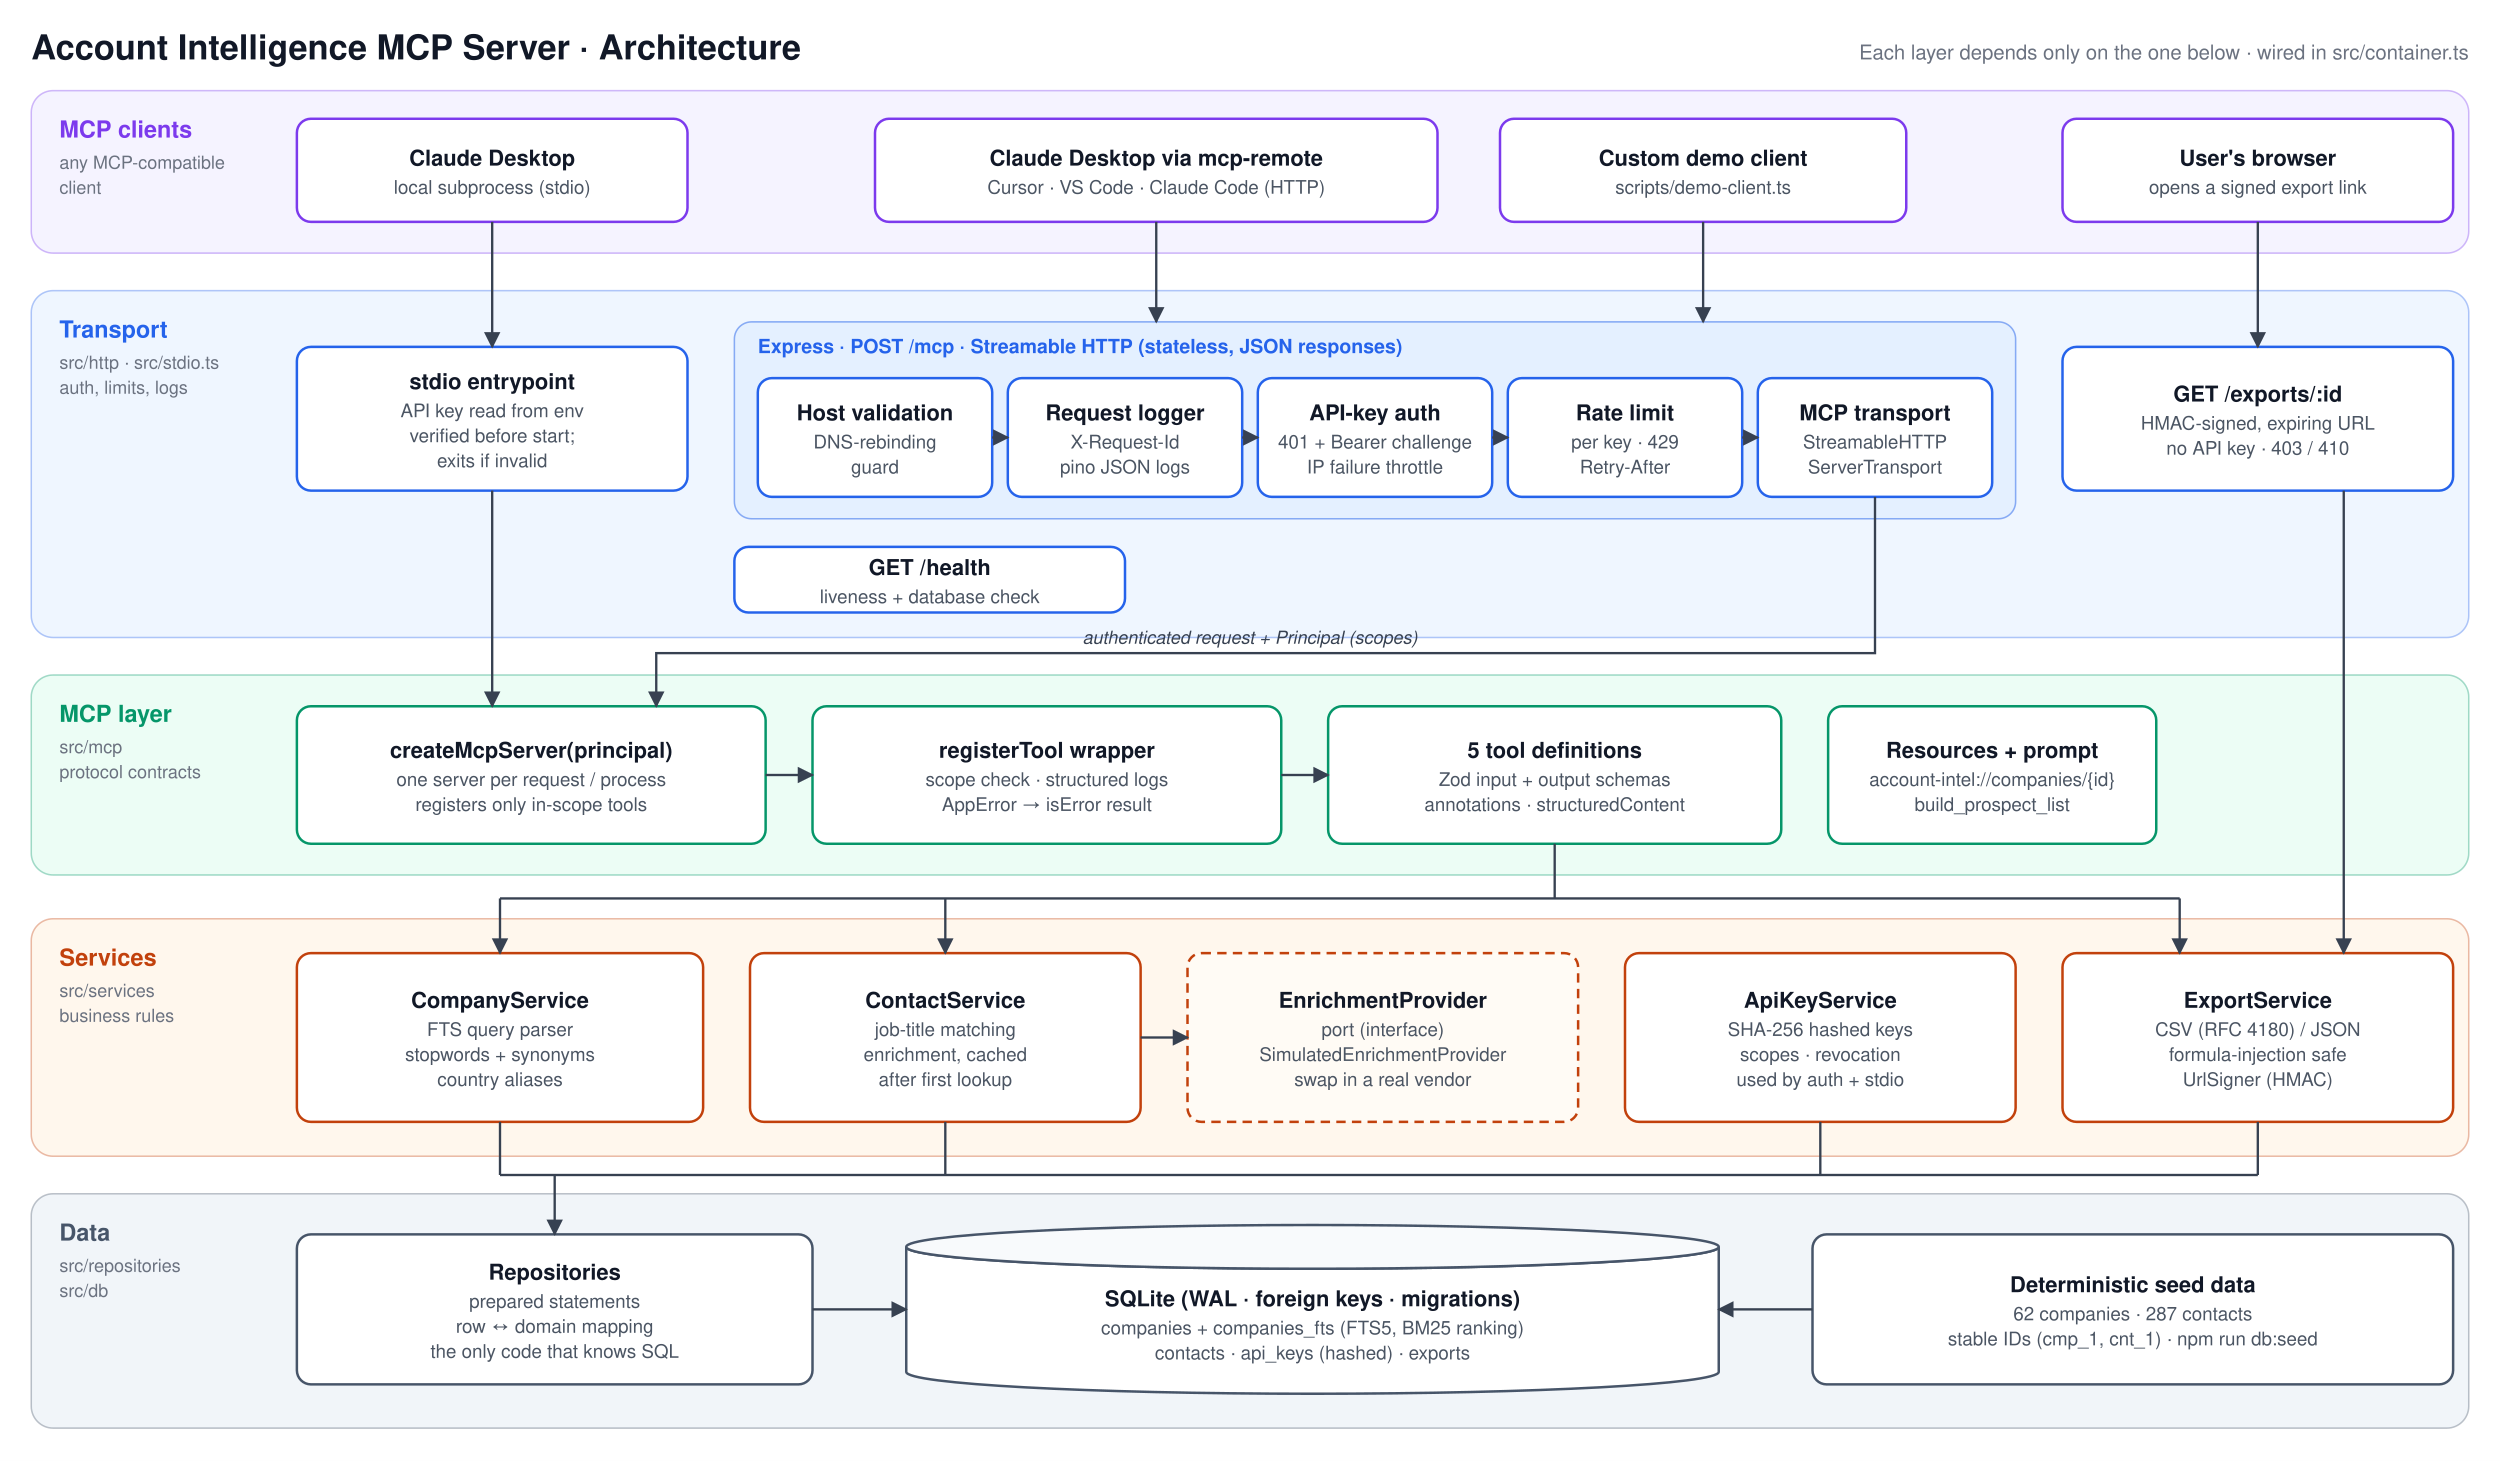
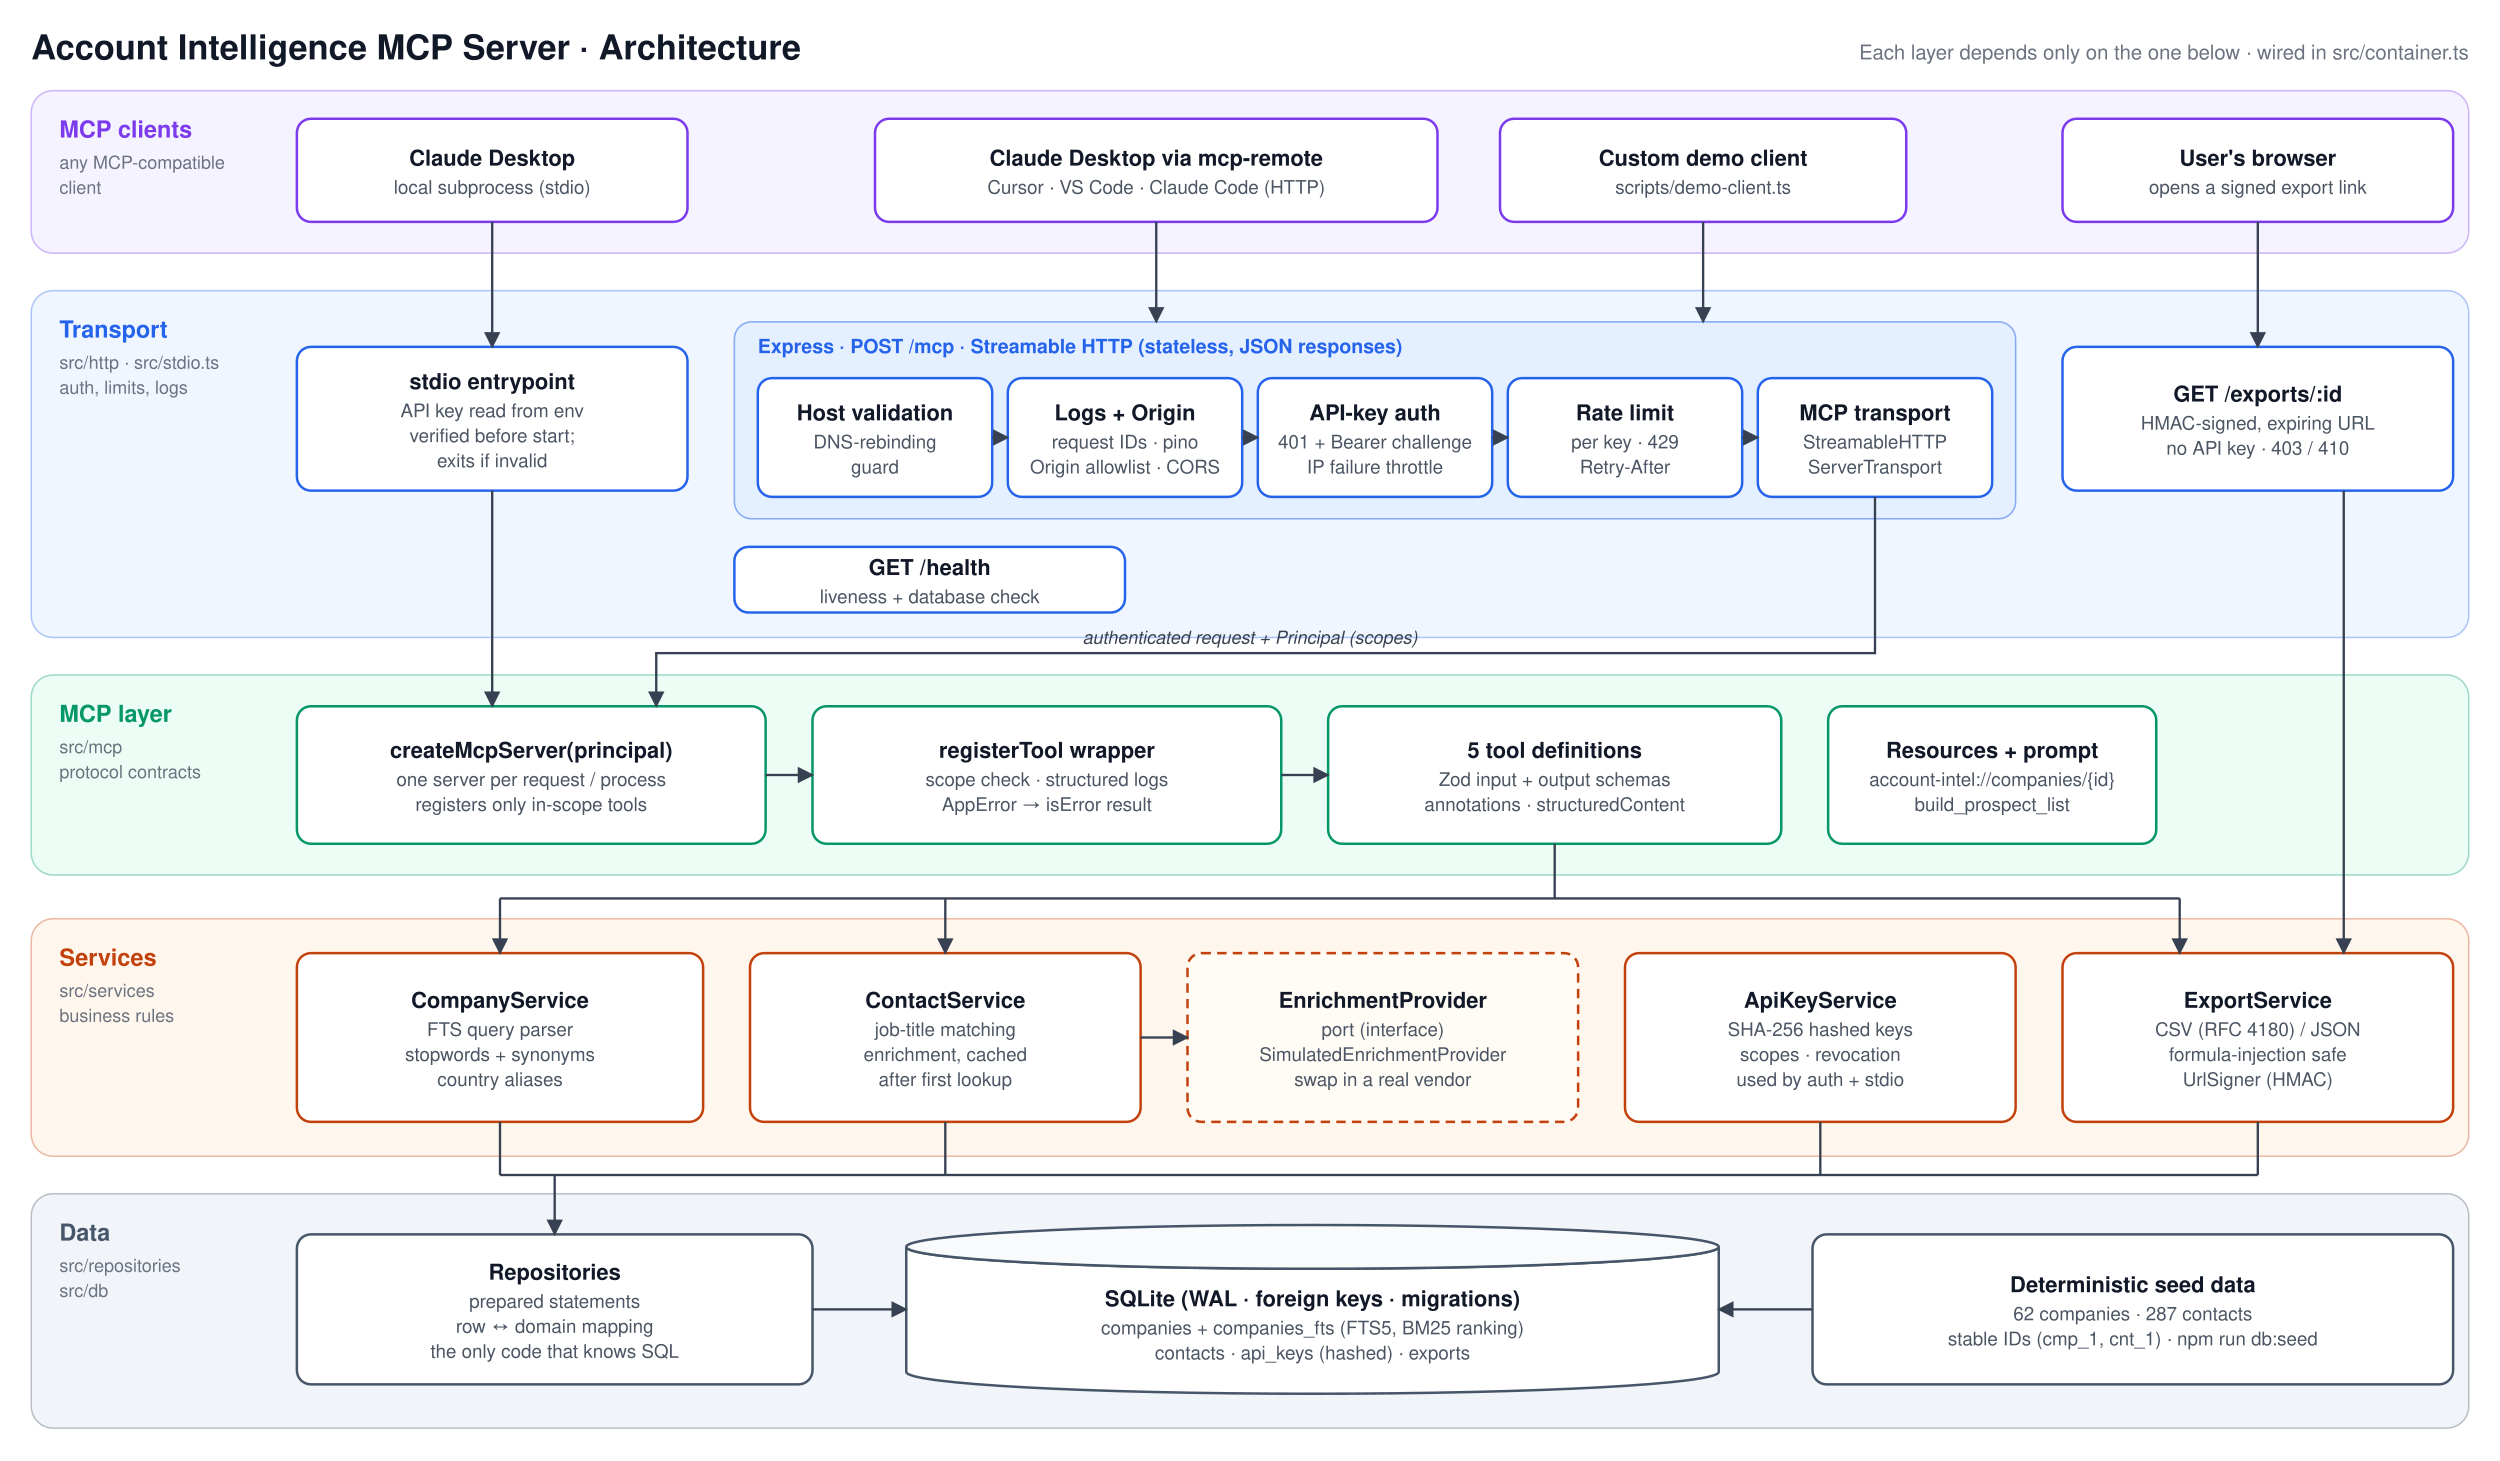
<svg xmlns="http://www.w3.org/2000/svg" width="1600" height="935" viewBox="0 0 1600 935" font-family="-apple-system, BlinkMacSystemFont, 'Segoe UI', Helvetica, Arial, sans-serif">
  <defs>
    <marker id="a" viewBox="0 0 10 10" refX="9" refY="5" markerWidth="7" markerHeight="7" orient="auto-start-reverse">
      <path d="M0 0 L10 5 L0 10 z" fill="#374151" />
    </marker>
    <style>
.title{font-size:22px;font-weight:700;fill:#111827} .subtitle{font-size:13px;fill:#6B7280}
.band{font-size:15px;font-weight:700} .bandsub{font-size:11.5px;fill:#6B7280}
.bt{font-size:14px;font-weight:650;fill:#111827} .bl{font-size:12px;fill:#4B5563}
.group{font-size:12.5px;font-weight:650} .el{font-size:11.5px;fill:#374151;font-style:italic}
</style>
  </defs>
  <rect width="1600" height="935" fill="#ffffff" />
  <text x="20" y="38" class="title">Account Intelligence MCP Server · Architecture</text>
  <text x="1580" y="38" class="subtitle" text-anchor="end">Each layer depends only on the one below · wired in src/container.ts</text>
  <rect x="20" y="58" width="1560" height="104" rx="14" fill="#F5F3FF" stroke="#7C3AED" stroke-opacity="0.35" />
  <text x="38" y="88" class="band" fill="#7C3AED">MCP clients</text>
  <text x="38" y="108" class="bandsub">any MCP-compatible</text>
  <text x="38" y="124" class="bandsub">client</text>
  <rect x="190" y="76" width="250" height="66" rx="9" fill="#ffffff" stroke="#7C3AED" stroke-width="1.6" />
  <text x="315.0" y="106.0" class="bt" text-anchor="middle">Claude Desktop</text>
  <text x="315.0" y="124.0" class="bl" text-anchor="middle">local subprocess (stdio)</text>
  <rect x="560" y="76" width="360" height="66" rx="9" fill="#ffffff" stroke="#7C3AED" stroke-width="1.6" />
  <text x="740.0" y="106.0" class="bt" text-anchor="middle">Claude Desktop via mcp-remote</text>
  <text x="740.0" y="124.0" class="bl" text-anchor="middle">Cursor · VS Code · Claude Code (HTTP)</text>
  <rect x="960" y="76" width="260" height="66" rx="9" fill="#ffffff" stroke="#7C3AED" stroke-width="1.6" />
  <text x="1090.0" y="106.0" class="bt" text-anchor="middle">Custom demo client</text>
  <text x="1090.0" y="124.0" class="bl" text-anchor="middle">scripts/demo-client.ts</text>
  <rect x="1320" y="76" width="250" height="66" rx="9" fill="#ffffff" stroke="#7C3AED" stroke-width="1.6" />
  <text x="1445.0" y="106.0" class="bt" text-anchor="middle">User's browser</text>
  <text x="1445.0" y="124.0" class="bl" text-anchor="middle">opens a signed export link</text>
  <rect x="20" y="186" width="1560" height="222" rx="14" fill="#EFF6FF" stroke="#2563EB" stroke-opacity="0.35" />
  <text x="38" y="216" class="band" fill="#2563EB">Transport</text>
  <text x="38" y="236" class="bandsub">src/http · src/stdio.ts</text>
  <text x="38" y="252" class="bandsub">auth, limits, logs</text>
  <rect x="190" y="222" width="250" height="92" rx="9" fill="#ffffff" stroke="#2563EB" stroke-width="1.6" />
  <text x="315.0" y="249.0" class="bt" text-anchor="middle">stdio entrypoint</text>
  <text x="315.0" y="267.0" class="bl" text-anchor="middle">API key read from env</text>
  <text x="315.0" y="283.0" class="bl" text-anchor="middle">verified before start;</text>
  <text x="315.0" y="299.0" class="bl" text-anchor="middle">exits if invalid</text>
  <rect x="470" y="206" width="820" height="126" rx="11" fill="#DBEAFE" fill-opacity="0.55" stroke="#2563EB" stroke-opacity="0.5" />
  <text x="485" y="226" class="group" fill="#2563EB">Express · POST /mcp · Streamable HTTP (stateless, JSON responses)</text>
  <rect x="485" y="242" width="150" height="76" rx="9" fill="#ffffff" stroke="#2563EB" stroke-width="1.6" />
  <text x="560.0" y="269.0" class="bt" text-anchor="middle">Host validation</text>
  <text x="560.0" y="287.0" class="bl" text-anchor="middle">DNS-rebinding</text>
  <text x="560.0" y="303.0" class="bl" text-anchor="middle">guard</text>
  <rect x="645" y="242" width="150" height="76" rx="9" fill="#ffffff" stroke="#2563EB" stroke-width="1.6" />
-   <text x="720.0" y="269.0" class="bt" text-anchor="middle">Request logger</text>
-   <text x="720.0" y="287.0" class="bl" text-anchor="middle">X-Request-Id</text>
-   <text x="720.0" y="303.0" class="bl" text-anchor="middle">pino JSON logs</text>
+   <text x="720.0" y="269.0" class="bt" text-anchor="middle">Logs + Origin</text>
+   <text x="720.0" y="287.0" class="bl" text-anchor="middle">request IDs · pino</text>
+   <text x="720.0" y="303.0" class="bl" text-anchor="middle">Origin allowlist · CORS</text>
  <rect x="805" y="242" width="150" height="76" rx="9" fill="#ffffff" stroke="#2563EB" stroke-width="1.6" />
  <text x="880.0" y="269.0" class="bt" text-anchor="middle">API-key auth</text>
  <text x="880.0" y="287.0" class="bl" text-anchor="middle">401 + Bearer challenge</text>
  <text x="880.0" y="303.0" class="bl" text-anchor="middle">IP failure throttle</text>
  <rect x="965" y="242" width="150" height="76" rx="9" fill="#ffffff" stroke="#2563EB" stroke-width="1.6" />
  <text x="1040.0" y="269.0" class="bt" text-anchor="middle">Rate limit</text>
  <text x="1040.0" y="287.0" class="bl" text-anchor="middle">per key · 429</text>
  <text x="1040.0" y="303.0" class="bl" text-anchor="middle">Retry-After</text>
  <rect x="1125" y="242" width="150" height="76" rx="9" fill="#ffffff" stroke="#2563EB" stroke-width="1.6" />
  <text x="1200.0" y="269.0" class="bt" text-anchor="middle">MCP transport</text>
  <text x="1200.0" y="287.0" class="bl" text-anchor="middle">StreamableHTTP</text>
  <text x="1200.0" y="303.0" class="bl" text-anchor="middle">ServerTransport</text>
  <path d="M635 280 H645" fill="none" stroke="#374151" stroke-width="1.5" marker-end="url(#a)" />
  <path d="M795 280 H805" fill="none" stroke="#374151" stroke-width="1.5" marker-end="url(#a)" />
  <path d="M955 280 H965" fill="none" stroke="#374151" stroke-width="1.5" marker-end="url(#a)" />
  <path d="M1115 280 H1125" fill="none" stroke="#374151" stroke-width="1.5" marker-end="url(#a)" />
  <rect x="470" y="350" width="250" height="42" rx="9" fill="#ffffff" stroke="#2563EB" stroke-width="1.6" />
  <text x="595.0" y="368.0" class="bt" text-anchor="middle">GET /health</text>
  <text x="595.0" y="386.0" class="bl" text-anchor="middle">liveness + database check</text>
  <rect x="1320" y="222" width="250" height="92" rx="9" fill="#ffffff" stroke="#2563EB" stroke-width="1.6" />
  <text x="1445.0" y="257.0" class="bt" text-anchor="middle">GET /exports/:id</text>
  <text x="1445.0" y="275.0" class="bl" text-anchor="middle">HMAC-signed, expiring URL</text>
  <text x="1445.0" y="291.0" class="bl" text-anchor="middle">no API key · 403 / 410</text>
  <path d="M315 142 V222" fill="none" stroke="#374151" stroke-width="1.5" marker-end="url(#a)" />
  <path d="M740 142 V206" fill="none" stroke="#374151" stroke-width="1.5" marker-end="url(#a)" />
  <path d="M1090 142 V206" fill="none" stroke="#374151" stroke-width="1.5" marker-end="url(#a)" />
  <path d="M1445 142 V222" fill="none" stroke="#374151" stroke-width="1.5" marker-end="url(#a)" />
  <rect x="20" y="432" width="1560" height="128" rx="14" fill="#ECFDF5" stroke="#059669" stroke-opacity="0.35" />
  <text x="38" y="462" class="band" fill="#059669">MCP layer</text>
  <text x="38" y="482" class="bandsub">src/mcp</text>
  <text x="38" y="498" class="bandsub">protocol contracts</text>
  <rect x="190" y="452" width="300" height="88" rx="9" fill="#ffffff" stroke="#059669" stroke-width="1.6" />
  <text x="340.0" y="485.0" class="bt" text-anchor="middle">createMcpServer(principal)</text>
  <text x="340.0" y="503.0" class="bl" text-anchor="middle">one server per request / process</text>
  <text x="340.0" y="519.0" class="bl" text-anchor="middle">registers only in-scope tools</text>
  <rect x="520" y="452" width="300" height="88" rx="9" fill="#ffffff" stroke="#059669" stroke-width="1.6" />
  <text x="670.0" y="485.0" class="bt" text-anchor="middle">registerTool wrapper</text>
  <text x="670.0" y="503.0" class="bl" text-anchor="middle">scope check · structured logs</text>
  <text x="670.0" y="519.0" class="bl" text-anchor="middle">AppError → isError result</text>
  <rect x="850" y="452" width="290" height="88" rx="9" fill="#ffffff" stroke="#059669" stroke-width="1.6" />
  <text x="995.0" y="485.0" class="bt" text-anchor="middle">5 tool definitions</text>
  <text x="995.0" y="503.0" class="bl" text-anchor="middle">Zod input + output schemas</text>
  <text x="995.0" y="519.0" class="bl" text-anchor="middle">annotations · structuredContent</text>
  <rect x="1170" y="452" width="210" height="88" rx="9" fill="#ffffff" stroke="#059669" stroke-width="1.6" />
  <text x="1275.0" y="485.0" class="bt" text-anchor="middle">Resources + prompt</text>
  <text x="1275.0" y="503.0" class="bl" text-anchor="middle">account-intel://companies/{id}</text>
  <text x="1275.0" y="519.0" class="bl" text-anchor="middle">build_prospect_list</text>
  <path d="M315 314 V452" fill="none" stroke="#374151" stroke-width="1.5" marker-end="url(#a)" />
  <path d="M1200 318 V418 H420 V452" fill="none" stroke="#374151" stroke-width="1.5" marker-end="url(#a)" />
  <text x="800" y="412" class="el" text-anchor="middle">authenticated request + Principal (scopes)</text>
  <path d="M490 496 H520" fill="none" stroke="#374151" stroke-width="1.5" marker-end="url(#a)" />
  <path d="M820 496 H850" fill="none" stroke="#374151" stroke-width="1.5" marker-end="url(#a)" />
  <rect x="20" y="588" width="1560" height="152" rx="14" fill="#FFF7ED" stroke="#C2410C" stroke-opacity="0.35" />
  <text x="38" y="618" class="band" fill="#C2410C">Services</text>
  <text x="38" y="638" class="bandsub">src/services</text>
  <text x="38" y="654" class="bandsub">business rules</text>
  <rect x="190" y="610" width="260" height="108" rx="9" fill="#ffffff" stroke="#C2410C" stroke-width="1.6" />
  <text x="320.0" y="645.0" class="bt" text-anchor="middle">CompanyService</text>
  <text x="320.0" y="663.0" class="bl" text-anchor="middle">FTS query parser</text>
  <text x="320.0" y="679.0" class="bl" text-anchor="middle">stopwords + synonyms</text>
  <text x="320.0" y="695.0" class="bl" text-anchor="middle">country aliases</text>
  <rect x="480" y="610" width="250" height="108" rx="9" fill="#ffffff" stroke="#C2410C" stroke-width="1.6" />
  <text x="605.0" y="645.0" class="bt" text-anchor="middle">ContactService</text>
  <text x="605.0" y="663.0" class="bl" text-anchor="middle">job-title matching</text>
  <text x="605.0" y="679.0" class="bl" text-anchor="middle">enrichment, cached</text>
  <text x="605.0" y="695.0" class="bl" text-anchor="middle">after first lookup</text>
  <rect x="760" y="610" width="250" height="108" rx="9" fill="#FFFBF5" stroke="#C2410C" stroke-width="1.6" stroke-dasharray="6 4" />
  <text x="885.0" y="645.0" class="bt" text-anchor="middle">EnrichmentProvider</text>
  <text x="885.0" y="663.0" class="bl" text-anchor="middle">port (interface)</text>
  <text x="885.0" y="679.0" class="bl" text-anchor="middle">SimulatedEnrichmentProvider</text>
  <text x="885.0" y="695.0" class="bl" text-anchor="middle">swap in a real vendor</text>
  <rect x="1040" y="610" width="250" height="108" rx="9" fill="#ffffff" stroke="#C2410C" stroke-width="1.6" />
  <text x="1165.0" y="645.0" class="bt" text-anchor="middle">ApiKeyService</text>
  <text x="1165.0" y="663.0" class="bl" text-anchor="middle">SHA-256 hashed keys</text>
  <text x="1165.0" y="679.0" class="bl" text-anchor="middle">scopes · revocation</text>
  <text x="1165.0" y="695.0" class="bl" text-anchor="middle">used by auth + stdio</text>
  <rect x="1320" y="610" width="250" height="108" rx="9" fill="#ffffff" stroke="#C2410C" stroke-width="1.6" />
  <text x="1445.0" y="645.0" class="bt" text-anchor="middle">ExportService</text>
  <text x="1445.0" y="663.0" class="bl" text-anchor="middle">CSV (RFC 4180) / JSON</text>
  <text x="1445.0" y="679.0" class="bl" text-anchor="middle">formula-injection safe</text>
  <text x="1445.0" y="695.0" class="bl" text-anchor="middle">UrlSigner (HMAC)</text>
  <path d="M995 540 V575" fill="none" stroke="#374151" stroke-width="1.5" />
  <path d="M320 575 H1395" fill="none" stroke="#374151" stroke-width="1.5" />
  <path d="M320 575 V610" fill="none" stroke="#374151" stroke-width="1.5" marker-end="url(#a)" />
  <path d="M605 575 V610" fill="none" stroke="#374151" stroke-width="1.5" marker-end="url(#a)" />
  <path d="M1395 575 V610" fill="none" stroke="#374151" stroke-width="1.5" marker-end="url(#a)" />
  <path d="M730 664 H760" fill="none" stroke="#374151" stroke-width="1.5" marker-end="url(#a)" />
  <path d="M1500 314 V610" fill="none" stroke="#374151" stroke-width="1.5" marker-end="url(#a)" />
  <rect x="20" y="764" width="1560" height="150" rx="14" fill="#F1F5F9" stroke="#475569" stroke-opacity="0.35" />
  <text x="38" y="794" class="band" fill="#475569">Data</text>
  <text x="38" y="814" class="bandsub">src/repositories</text>
  <text x="38" y="830" class="bandsub">src/db</text>
  <rect x="190" y="790" width="330" height="96" rx="9" fill="#ffffff" stroke="#475569" stroke-width="1.6" />
  <text x="355.0" y="819.0" class="bt" text-anchor="middle">Repositories</text>
  <text x="355.0" y="837.0" class="bl" text-anchor="middle">prepared statements</text>
  <text x="355.0" y="853.0" class="bl" text-anchor="middle">row ↔ domain mapping</text>
  <text x="355.0" y="869.0" class="bl" text-anchor="middle">the only code that knows SQL</text>
  <path d="M580 798 a260.0 14 0 0 0 520 0 V878 a260.0 14 0 0 1 -520 0 Z" fill="#ffffff" stroke="#475569" stroke-width="1.6" />
  <ellipse cx="840.0" cy="798" rx="260.0" ry="14" fill="#F8FAFC" stroke="#475569" stroke-width="1.6" />
  <text x="840.0" y="836" class="bt" text-anchor="middle">SQLite (WAL · foreign keys · migrations)</text>
  <text x="840.0" y="854" class="bl" text-anchor="middle">companies + companies_fts (FTS5, BM25 ranking)</text>
  <text x="840.0" y="870" class="bl" text-anchor="middle">contacts · api_keys (hashed) · exports</text>
  <rect x="1160" y="790" width="410" height="96" rx="9" fill="#ffffff" stroke="#475569" stroke-width="1.6" />
  <text x="1365.0" y="827.0" class="bt" text-anchor="middle">Deterministic seed data</text>
  <text x="1365.0" y="845.0" class="bl" text-anchor="middle">62 companies · 287 contacts</text>
  <text x="1365.0" y="861.0" class="bl" text-anchor="middle">stable IDs (cmp_1, cnt_1) · npm run db:seed</text>
  <path d="M320 718 V752" fill="none" stroke="#374151" stroke-width="1.5" />
  <path d="M605 718 V752" fill="none" stroke="#374151" stroke-width="1.5" />
  <path d="M1165 718 V752" fill="none" stroke="#374151" stroke-width="1.5" />
  <path d="M1445 718 V752" fill="none" stroke="#374151" stroke-width="1.5" />
  <path d="M320 752 H1445" fill="none" stroke="#374151" stroke-width="1.5" />
  <path d="M355 752 V790" fill="none" stroke="#374151" stroke-width="1.5" marker-end="url(#a)" />
  <path d="M520 838 H580" fill="none" stroke="#374151" stroke-width="1.5" marker-end="url(#a)" />
  <path d="M1160 838 H1100" fill="none" stroke="#374151" stroke-width="1.5" marker-end="url(#a)" />
</svg>
